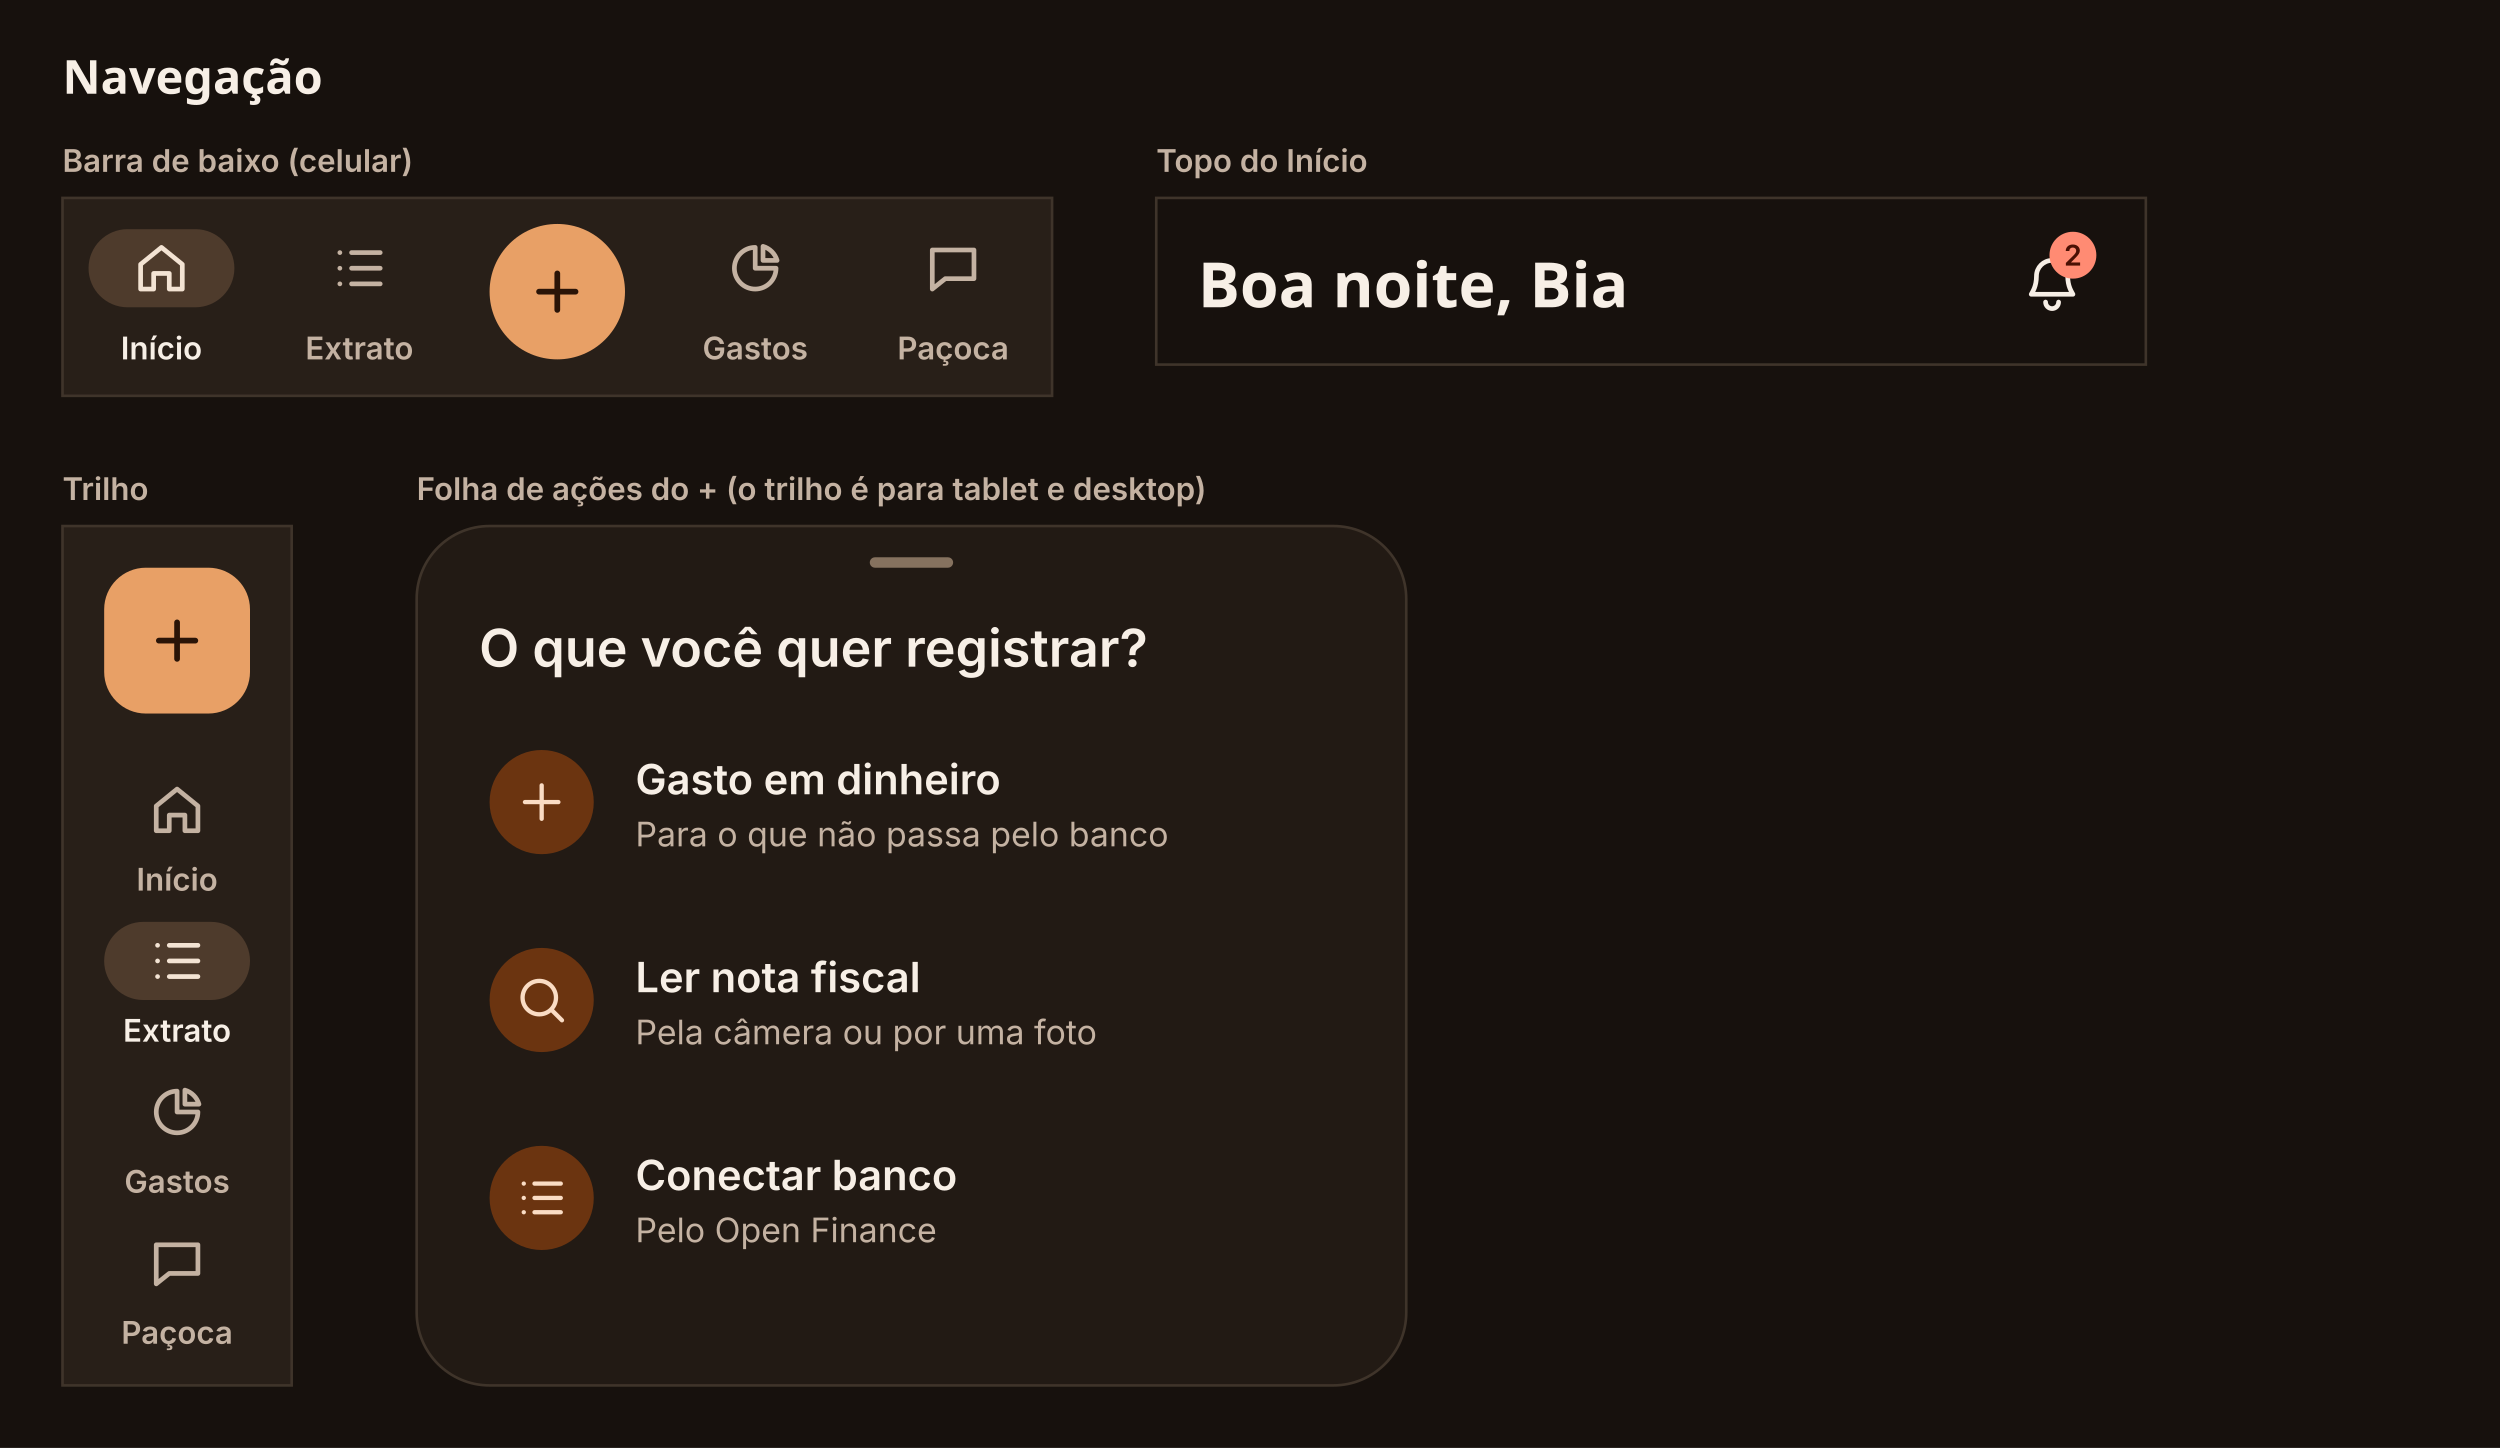
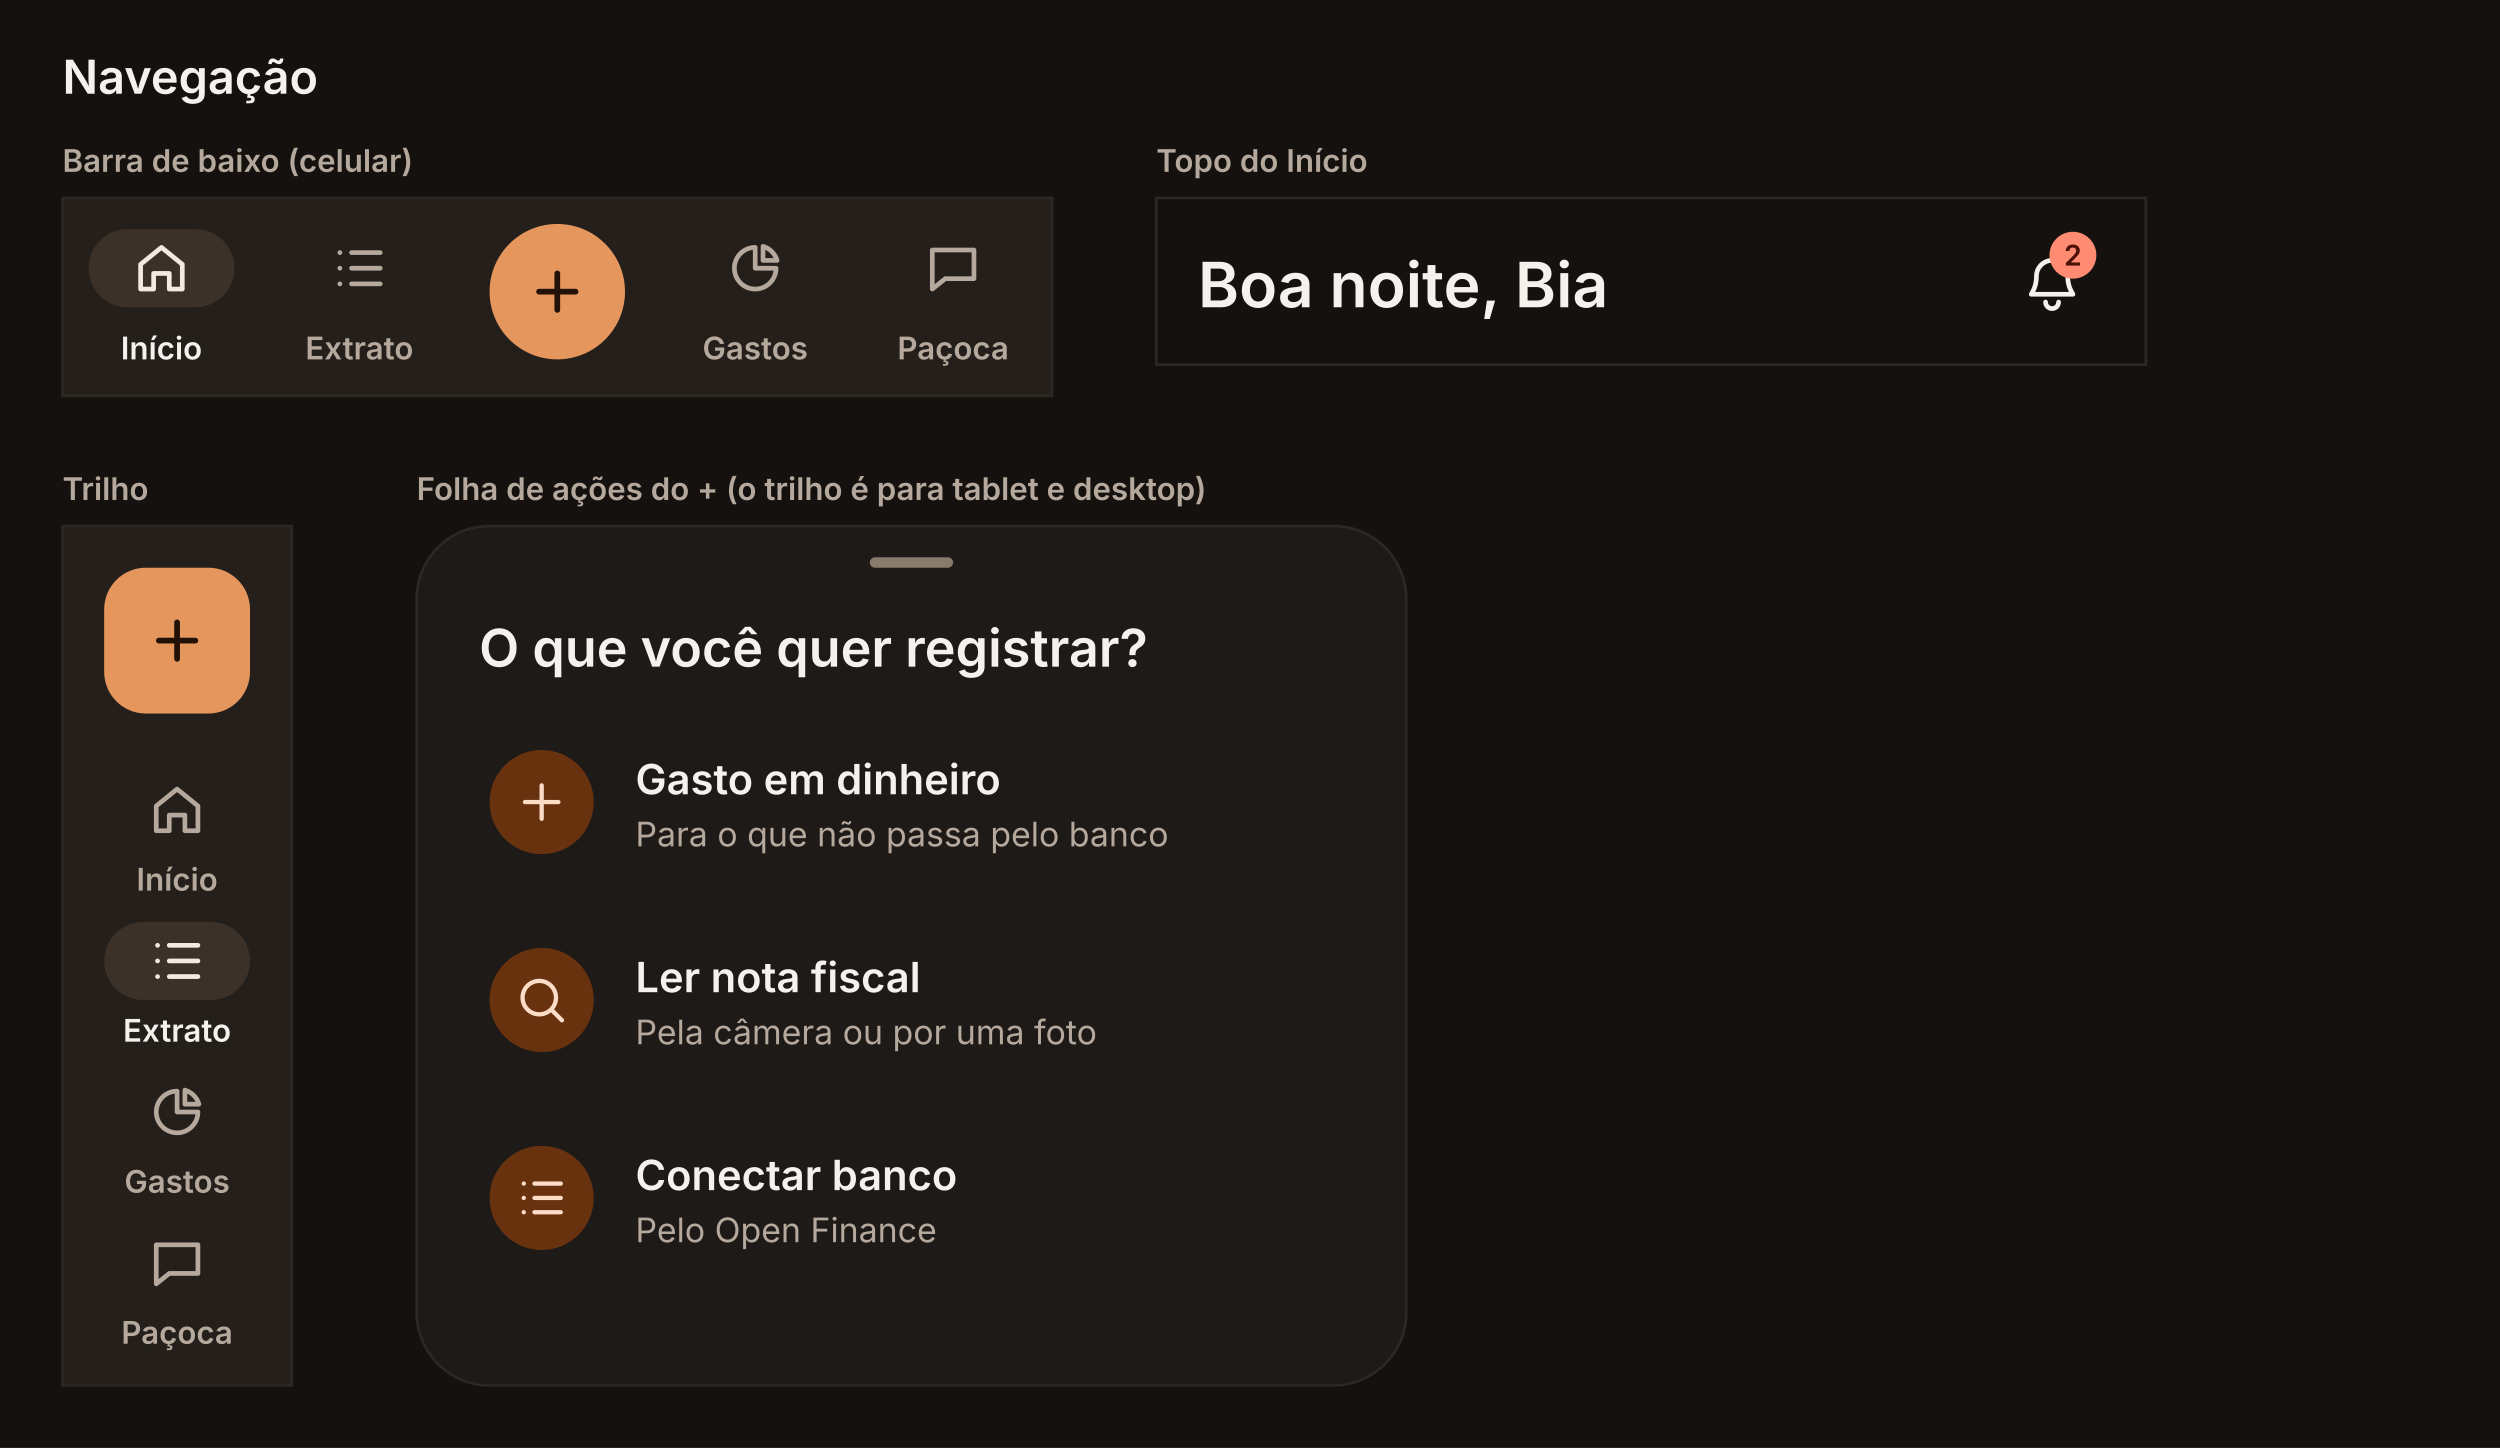
<svg xmlns="http://www.w3.org/2000/svg" viewBox="0 0 960 556" role="img" aria-labelledby="t">
-   <rect width="960" height="556" fill="#17110D" />
-   <text x="24" y="36" font-family="'Baloo 2', ui-rounded, system-ui, sans-serif" font-size="18" font-weight="600" fill="#F7EFE6" text-anchor="start">Navegação</text>
-   <text x="24" y="66" font-family="Figtree, Inter, system-ui, sans-serif" font-size="12" font-weight="600" fill="#C4B2A2" text-anchor="start">Barra de baixo (celular)</text>
-   <rect x="24" y="76" width="380" height="76" rx="0" fill="#281F18" stroke="#3F342A" stroke-width="1" />
-   <rect x="34" y="88" width="56" height="30" rx="15" fill="#4E3B2C" />
-   <path d="M4 10.5 12 4l8 6.5V20h-5v-6H9v6H4Z" transform="translate(50 91) scale(1)" fill="none" stroke="#F3E3D3" stroke-width="1.8" stroke-linecap="round" stroke-linejoin="round" />
-   <text x="62" y="138" font-family="Figtree, Inter, system-ui, sans-serif" font-size="12" font-weight="600" fill="#F7EFE6" text-anchor="middle">Início</text>
-   <path d="M9 6h11M9 12h11M9 18h11M4.5 6h.01M4.5 12h.01M4.5 18h.01" transform="translate(126 91) scale(1)" fill="none" stroke="#C4B2A2" stroke-width="1.8" stroke-linecap="round" stroke-linejoin="round" />
-   <text x="138" y="138" font-family="Figtree, Inter, system-ui, sans-serif" font-size="12" font-weight="600" fill="#C4B2A2" text-anchor="middle">Extrato</text>
-   <circle cx="214" cy="112" r="26" fill="#E8A066" />
-   <path d="M12 5v14M5 12h14" transform="translate(202 100) scale(1)" fill="none" stroke="#2A1407" stroke-width="2.2" stroke-linecap="round" stroke-linejoin="round" />
-   <path d="M12 4a8 8 0 1 0 8 8h-8ZM15 3.6A8 8 0 0 1 20.4 9H15Z" transform="translate(278 91) scale(1)" fill="none" stroke="#C4B2A2" stroke-width="1.8" stroke-linecap="round" stroke-linejoin="round" />
-   <text x="290" y="138" font-family="Figtree, Inter, system-ui, sans-serif" font-size="12" font-weight="600" fill="#C4B2A2" text-anchor="middle">Gastos</text>
-   <path d="M4 5h16v11H9l-5 4Z" transform="translate(354 91) scale(1)" fill="none" stroke="#C4B2A2" stroke-width="1.8" stroke-linecap="round" stroke-linejoin="round" />
-   <text x="366" y="138" font-family="Figtree, Inter, system-ui, sans-serif" font-size="12" font-weight="600" fill="#C4B2A2" text-anchor="middle">Paçoca</text>
-   <text x="444" y="66" font-family="Figtree, Inter, system-ui, sans-serif" font-size="12" font-weight="600" fill="#C4B2A2" text-anchor="start">Topo do Início</text>
-   <rect x="444" y="76" width="380" height="64" rx="0" fill="#17110D" stroke="#3F342A" stroke-width="1" />
-   <text x="460" y="118" font-family="'Baloo 2', ui-rounded, system-ui, sans-serif" font-size="24" font-weight="600" fill="#F7EFE6" text-anchor="start">Boa noite, Bia</text>
-   <path d="M6 10a6 6 0 0 1 12 0c0 4 1.5 6 2 7H4c.5-1 2-3 2-7ZM9.5 20a2.5 2.5 0 0 0 5 0" transform="translate(776 96) scale(1)" fill="none" stroke="#F7EFE6" stroke-width="1.8" stroke-linecap="round" stroke-linejoin="round" />
+   <rect width="960" height="556" fill="#14110F" />
+   <text x="24" y="36" font-family="'Plus Jakarta Sans', Inter, system-ui, sans-serif" font-size="18" font-weight="600" fill="#F5F1EC" text-anchor="start">Navegação</text>
+   <text x="24" y="66" font-family="Inter, system-ui, -apple-system, sans-serif" font-size="12" font-weight="600" fill="#B5A89C" text-anchor="start">Barra de baixo (celular)</text>
+   <rect x="24" y="76" width="380" height="76" rx="0" fill="#241F1B" stroke="#2E2823" stroke-width="1" />
+   <rect x="34" y="88" width="56" height="30" rx="15" fill="#3B3129" />
+   <path d="M4 10.5 12 4l8 6.5V20h-5v-6H9v6H4Z" transform="translate(50 91) scale(1)" fill="none" stroke="#F2EAE1" stroke-width="1.8" stroke-linecap="round" stroke-linejoin="round" />
+   <text x="62" y="138" font-family="Inter, system-ui, -apple-system, sans-serif" font-size="12" font-weight="600" fill="#F5F1EC" text-anchor="middle">Início</text>
+   <path d="M9 6h11M9 12h11M9 18h11M4.5 6h.01M4.5 12h.01M4.5 18h.01" transform="translate(126 91) scale(1)" fill="none" stroke="#B5A89C" stroke-width="1.8" stroke-linecap="round" stroke-linejoin="round" />
+   <text x="138" y="138" font-family="Inter, system-ui, -apple-system, sans-serif" font-size="12" font-weight="600" fill="#B5A89C" text-anchor="middle">Extrato</text>
+   <circle cx="214" cy="112" r="26" fill="#E5965C" />
+   <path d="M12 5v14M5 12h14" transform="translate(202 100) scale(1)" fill="none" stroke="#211106" stroke-width="2.2" stroke-linecap="round" stroke-linejoin="round" />
+   <path d="M12 4a8 8 0 1 0 8 8h-8ZM15 3.6A8 8 0 0 1 20.4 9H15Z" transform="translate(278 91) scale(1)" fill="none" stroke="#B5A89C" stroke-width="1.8" stroke-linecap="round" stroke-linejoin="round" />
+   <text x="290" y="138" font-family="Inter, system-ui, -apple-system, sans-serif" font-size="12" font-weight="600" fill="#B5A89C" text-anchor="middle">Gastos</text>
+   <path d="M4 5h16v11H9l-5 4Z" transform="translate(354 91) scale(1)" fill="none" stroke="#B5A89C" stroke-width="1.8" stroke-linecap="round" stroke-linejoin="round" />
+   <text x="366" y="138" font-family="Inter, system-ui, -apple-system, sans-serif" font-size="12" font-weight="600" fill="#B5A89C" text-anchor="middle">Paçoca</text>
+   <text x="444" y="66" font-family="Inter, system-ui, -apple-system, sans-serif" font-size="12" font-weight="600" fill="#B5A89C" text-anchor="start">Topo do Início</text>
+   <rect x="444" y="76" width="380" height="64" rx="0" fill="#14110F" stroke="#2E2823" stroke-width="1" />
+   <text x="460" y="118" font-family="'Plus Jakarta Sans', Inter, system-ui, sans-serif" font-size="24" font-weight="600" fill="#F5F1EC" text-anchor="start">Boa noite, Bia</text>
+   <path d="M6 10a6 6 0 0 1 12 0c0 4 1.5 6 2 7H4c.5-1 2-3 2-7ZM9.5 20a2.5 2.5 0 0 0 5 0" transform="translate(776 96) scale(1)" fill="none" stroke="#F5F1EC" stroke-width="1.8" stroke-linecap="round" stroke-linejoin="round" />
  <circle cx="796" cy="98" r="9" fill="#FF8B73" />
-   <text x="796" y="102" font-family="Figtree, Inter, system-ui, sans-serif" font-size="11" font-weight="600" fill="#4A1004" text-anchor="middle">2</text>
-   <text x="24" y="192" font-family="Figtree, Inter, system-ui, sans-serif" font-size="12" font-weight="600" fill="#C4B2A2" text-anchor="start">Trilho</text>
-   <rect x="24" y="202" width="88" height="330" rx="0" fill="#281F18" stroke="#3F342A" stroke-width="1" />
-   <rect x="40" y="218" width="56" height="56" rx="16" fill="#E8A066" />
-   <path d="M12 5v14M5 12h14" transform="translate(56 234) scale(1)" fill="none" stroke="#2A1407" stroke-width="2.2" stroke-linecap="round" stroke-linejoin="round" />
-   <path d="M4 10.5 12 4l8 6.5V20h-5v-6H9v6H4Z" transform="translate(56 299) scale(1)" fill="none" stroke="#C4B2A2" stroke-width="1.8" stroke-linecap="round" stroke-linejoin="round" />
-   <text x="68" y="342" font-family="Figtree, Inter, system-ui, sans-serif" font-size="12" font-weight="600" fill="#C4B2A2" text-anchor="middle">Início</text>
-   <rect x="40" y="354" width="56" height="30" rx="15" fill="#4E3B2C" />
-   <path d="M9 6h11M9 12h11M9 18h11M4.5 6h.01M4.5 12h.01M4.5 18h.01" transform="translate(56 357) scale(1)" fill="none" stroke="#F3E3D3" stroke-width="1.8" stroke-linecap="round" stroke-linejoin="round" />
-   <text x="68" y="400" font-family="Figtree, Inter, system-ui, sans-serif" font-size="12" font-weight="600" fill="#F7EFE6" text-anchor="middle">Extrato</text>
-   <path d="M12 4a8 8 0 1 0 8 8h-8ZM15 3.6A8 8 0 0 1 20.4 9H15Z" transform="translate(56 415) scale(1)" fill="none" stroke="#C4B2A2" stroke-width="1.8" stroke-linecap="round" stroke-linejoin="round" />
-   <text x="68" y="458" font-family="Figtree, Inter, system-ui, sans-serif" font-size="12" font-weight="600" fill="#C4B2A2" text-anchor="middle">Gastos</text>
-   <path d="M4 5h16v11H9l-5 4Z" transform="translate(56 473) scale(1)" fill="none" stroke="#C4B2A2" stroke-width="1.8" stroke-linecap="round" stroke-linejoin="round" />
-   <text x="68" y="516" font-family="Figtree, Inter, system-ui, sans-serif" font-size="12" font-weight="600" fill="#C4B2A2" text-anchor="middle">Paçoca</text>
-   <text x="160" y="192" font-family="Figtree, Inter, system-ui, sans-serif" font-size="12" font-weight="600" fill="#C4B2A2" text-anchor="start">Folha de ações do + (o trilho é para tablet e desktop)</text>
-   <rect x="160" y="202" width="380" height="330" rx="28" fill="#221A14" stroke="#3F342A" stroke-width="1" />
-   <rect x="334" y="214" width="32" height="4" rx="2" fill="#86725F" />
-   <text x="184" y="256" font-family="Figtree, Inter, system-ui, sans-serif" font-size="20" font-weight="600" fill="#F7EFE6" text-anchor="start">O que você quer registrar?</text>
-   <circle cx="208" cy="308" r="20" fill="#6B3410" />
-   <path d="M12 5v14M5 12h14" transform="translate(197 297) scale(0.9166667)" fill="none" stroke="#FADCC4" stroke-width="1.8" stroke-linecap="round" stroke-linejoin="round" />
-   <text x="244" y="305" font-family="Figtree, Inter, system-ui, sans-serif" font-size="16" font-weight="600" fill="#F7EFE6" text-anchor="start">Gasto em dinheiro</text>
-   <text x="244" y="325" font-family="Figtree, Inter, system-ui, sans-serif" font-size="13" font-weight="400" fill="#C4B2A2" text-anchor="start">Para o que não passa pelo banco</text>
-   <circle cx="208" cy="384" r="20" fill="#6B3410" />
-   <path d="M11 4a7 7 0 1 0 0 14a7 7 0 0 0 0-14ZM16 16l4.5 4.5" transform="translate(197 373) scale(0.9166667)" fill="none" stroke="#FADCC4" stroke-width="1.8" stroke-linecap="round" stroke-linejoin="round" />
-   <text x="244" y="381" font-family="Figtree, Inter, system-ui, sans-serif" font-size="16" font-weight="600" fill="#F7EFE6" text-anchor="start">Ler nota fiscal</text>
-   <text x="244" y="401" font-family="Figtree, Inter, system-ui, sans-serif" font-size="13" font-weight="400" fill="#C4B2A2" text-anchor="start">Pela câmera ou por uma foto</text>
-   <circle cx="208" cy="460" r="20" fill="#6B3410" />
-   <path d="M9 6h11M9 12h11M9 18h11M4.5 6h.01M4.5 12h.01M4.5 18h.01" transform="translate(197 449) scale(0.9166667)" fill="none" stroke="#FADCC4" stroke-width="1.8" stroke-linecap="round" stroke-linejoin="round" />
-   <text x="244" y="457" font-family="Figtree, Inter, system-ui, sans-serif" font-size="16" font-weight="600" fill="#F7EFE6" text-anchor="start">Conectar banco</text>
-   <text x="244" y="477" font-family="Figtree, Inter, system-ui, sans-serif" font-size="13" font-weight="400" fill="#C4B2A2" text-anchor="start">Pelo Open Finance</text>
+   <text x="796" y="102" font-family="Inter, system-ui, -apple-system, sans-serif" font-size="11" font-weight="600" fill="#4A1004" text-anchor="middle">2</text>
+   <text x="24" y="192" font-family="Inter, system-ui, -apple-system, sans-serif" font-size="12" font-weight="600" fill="#B5A89C" text-anchor="start">Trilho</text>
+   <rect x="24" y="202" width="88" height="330" rx="0" fill="#241F1B" stroke="#2E2823" stroke-width="1" />
+   <rect x="40" y="218" width="56" height="56" rx="16" fill="#E5965C" />
+   <path d="M12 5v14M5 12h14" transform="translate(56 234) scale(1)" fill="none" stroke="#211106" stroke-width="2.2" stroke-linecap="round" stroke-linejoin="round" />
+   <path d="M4 10.5 12 4l8 6.5V20h-5v-6H9v6H4Z" transform="translate(56 299) scale(1)" fill="none" stroke="#B5A89C" stroke-width="1.8" stroke-linecap="round" stroke-linejoin="round" />
+   <text x="68" y="342" font-family="Inter, system-ui, -apple-system, sans-serif" font-size="12" font-weight="600" fill="#B5A89C" text-anchor="middle">Início</text>
+   <rect x="40" y="354" width="56" height="30" rx="15" fill="#3B3129" />
+   <path d="M9 6h11M9 12h11M9 18h11M4.5 6h.01M4.5 12h.01M4.5 18h.01" transform="translate(56 357) scale(1)" fill="none" stroke="#F2EAE1" stroke-width="1.8" stroke-linecap="round" stroke-linejoin="round" />
+   <text x="68" y="400" font-family="Inter, system-ui, -apple-system, sans-serif" font-size="12" font-weight="600" fill="#F5F1EC" text-anchor="middle">Extrato</text>
+   <path d="M12 4a8 8 0 1 0 8 8h-8ZM15 3.6A8 8 0 0 1 20.4 9H15Z" transform="translate(56 415) scale(1)" fill="none" stroke="#B5A89C" stroke-width="1.8" stroke-linecap="round" stroke-linejoin="round" />
+   <text x="68" y="458" font-family="Inter, system-ui, -apple-system, sans-serif" font-size="12" font-weight="600" fill="#B5A89C" text-anchor="middle">Gastos</text>
+   <path d="M4 5h16v11H9l-5 4Z" transform="translate(56 473) scale(1)" fill="none" stroke="#B5A89C" stroke-width="1.8" stroke-linecap="round" stroke-linejoin="round" />
+   <text x="68" y="516" font-family="Inter, system-ui, -apple-system, sans-serif" font-size="12" font-weight="600" fill="#B5A89C" text-anchor="middle">Paçoca</text>
+   <text x="160" y="192" font-family="Inter, system-ui, -apple-system, sans-serif" font-size="12" font-weight="600" fill="#B5A89C" text-anchor="start">Folha de ações do + (o trilho é para tablet e desktop)</text>
+   <rect x="160" y="202" width="380" height="330" rx="28" fill="#1E1A17" stroke="#2E2823" stroke-width="1" />
+   <rect x="334" y="214" width="32" height="4" rx="2" fill="#8A7A6C" />
+   <text x="184" y="256" font-family="Inter, system-ui, -apple-system, sans-serif" font-size="20" font-weight="600" fill="#F5F1EC" text-anchor="start">O que você quer registrar?</text>
+   <circle cx="208" cy="308" r="20" fill="#69320F" />
+   <path d="M12 5v14M5 12h14" transform="translate(197 297) scale(0.9166667)" fill="none" stroke="#FADCC7" stroke-width="1.8" stroke-linecap="round" stroke-linejoin="round" />
+   <text x="244" y="305" font-family="Inter, system-ui, -apple-system, sans-serif" font-size="16" font-weight="600" fill="#F5F1EC" text-anchor="start">Gasto em dinheiro</text>
+   <text x="244" y="325" font-family="Inter, system-ui, -apple-system, sans-serif" font-size="13" font-weight="400" fill="#B5A89C" text-anchor="start">Para o que não passa pelo banco</text>
+   <circle cx="208" cy="384" r="20" fill="#69320F" />
+   <path d="M11 4a7 7 0 1 0 0 14a7 7 0 0 0 0-14ZM16 16l4.5 4.5" transform="translate(197 373) scale(0.9166667)" fill="none" stroke="#FADCC7" stroke-width="1.8" stroke-linecap="round" stroke-linejoin="round" />
+   <text x="244" y="381" font-family="Inter, system-ui, -apple-system, sans-serif" font-size="16" font-weight="600" fill="#F5F1EC" text-anchor="start">Ler nota fiscal</text>
+   <text x="244" y="401" font-family="Inter, system-ui, -apple-system, sans-serif" font-size="13" font-weight="400" fill="#B5A89C" text-anchor="start">Pela câmera ou por uma foto</text>
+   <circle cx="208" cy="460" r="20" fill="#69320F" />
+   <path d="M9 6h11M9 12h11M9 18h11M4.5 6h.01M4.5 12h.01M4.5 18h.01" transform="translate(197 449) scale(0.9166667)" fill="none" stroke="#FADCC7" stroke-width="1.8" stroke-linecap="round" stroke-linejoin="round" />
+   <text x="244" y="457" font-family="Inter, system-ui, -apple-system, sans-serif" font-size="16" font-weight="600" fill="#F5F1EC" text-anchor="start">Conectar banco</text>
+   <text x="244" y="477" font-family="Inter, system-ui, -apple-system, sans-serif" font-size="13" font-weight="400" fill="#B5A89C" text-anchor="start">Pelo Open Finance</text>
</svg>
